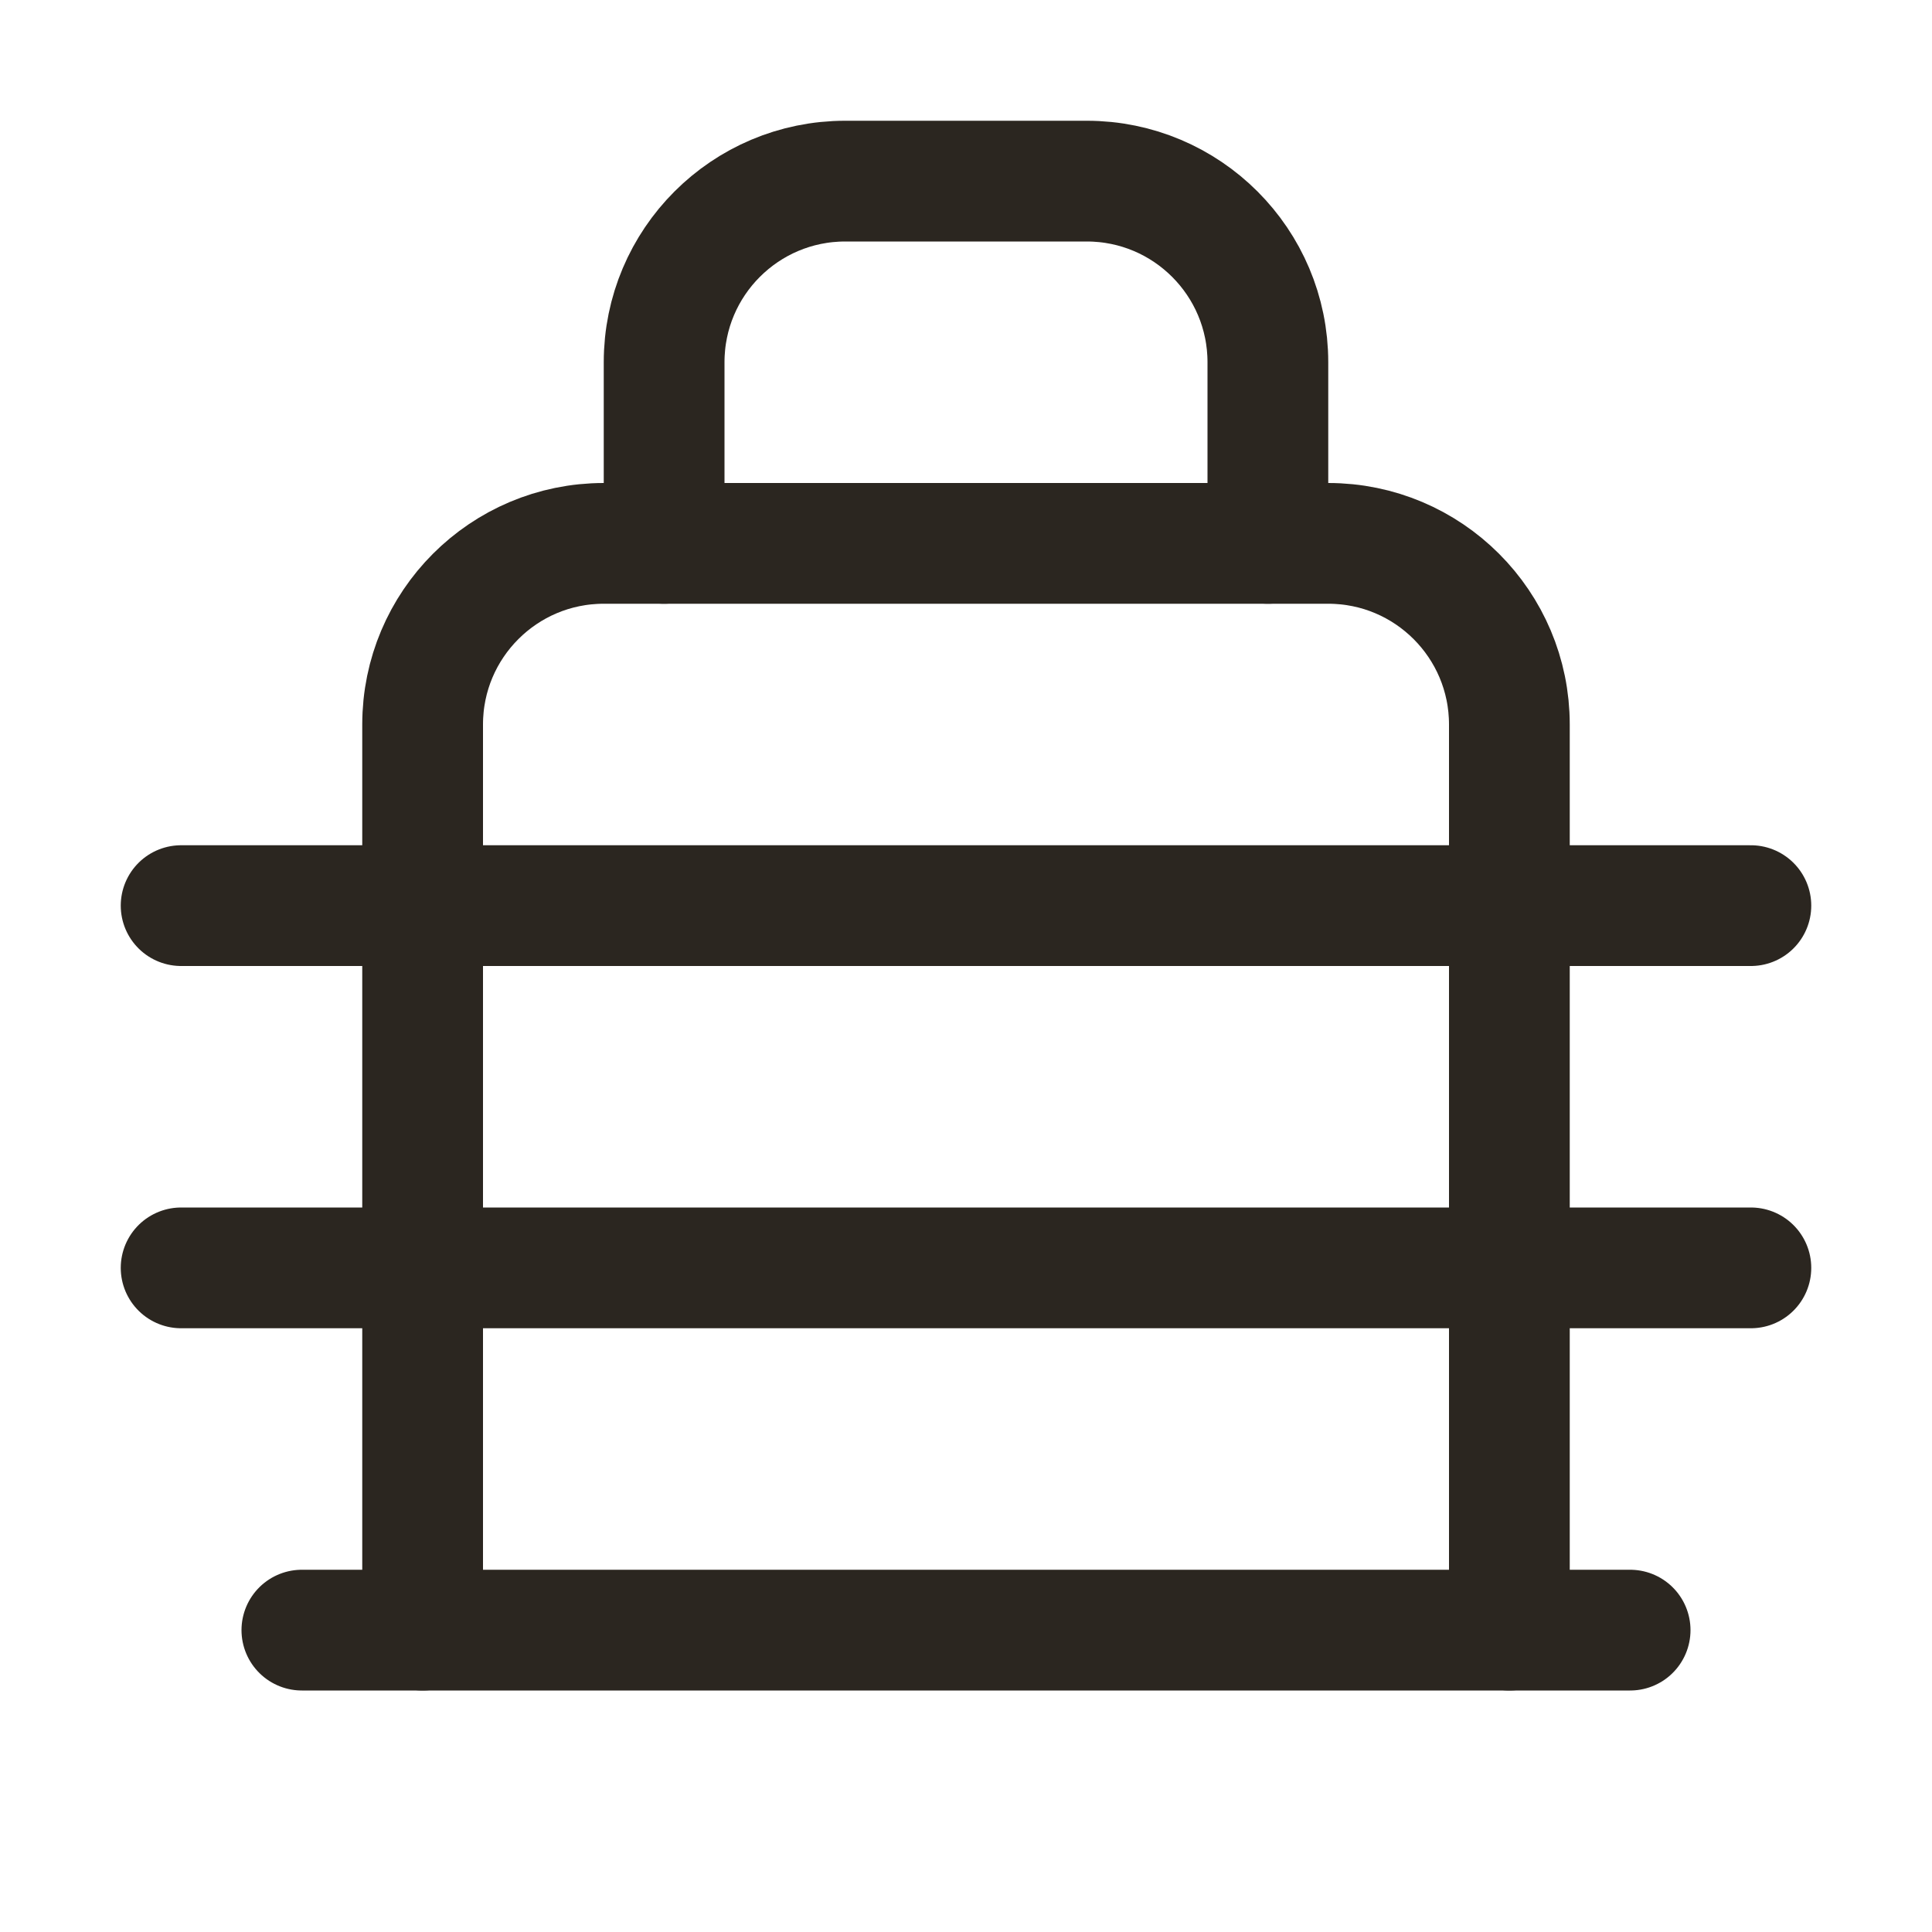
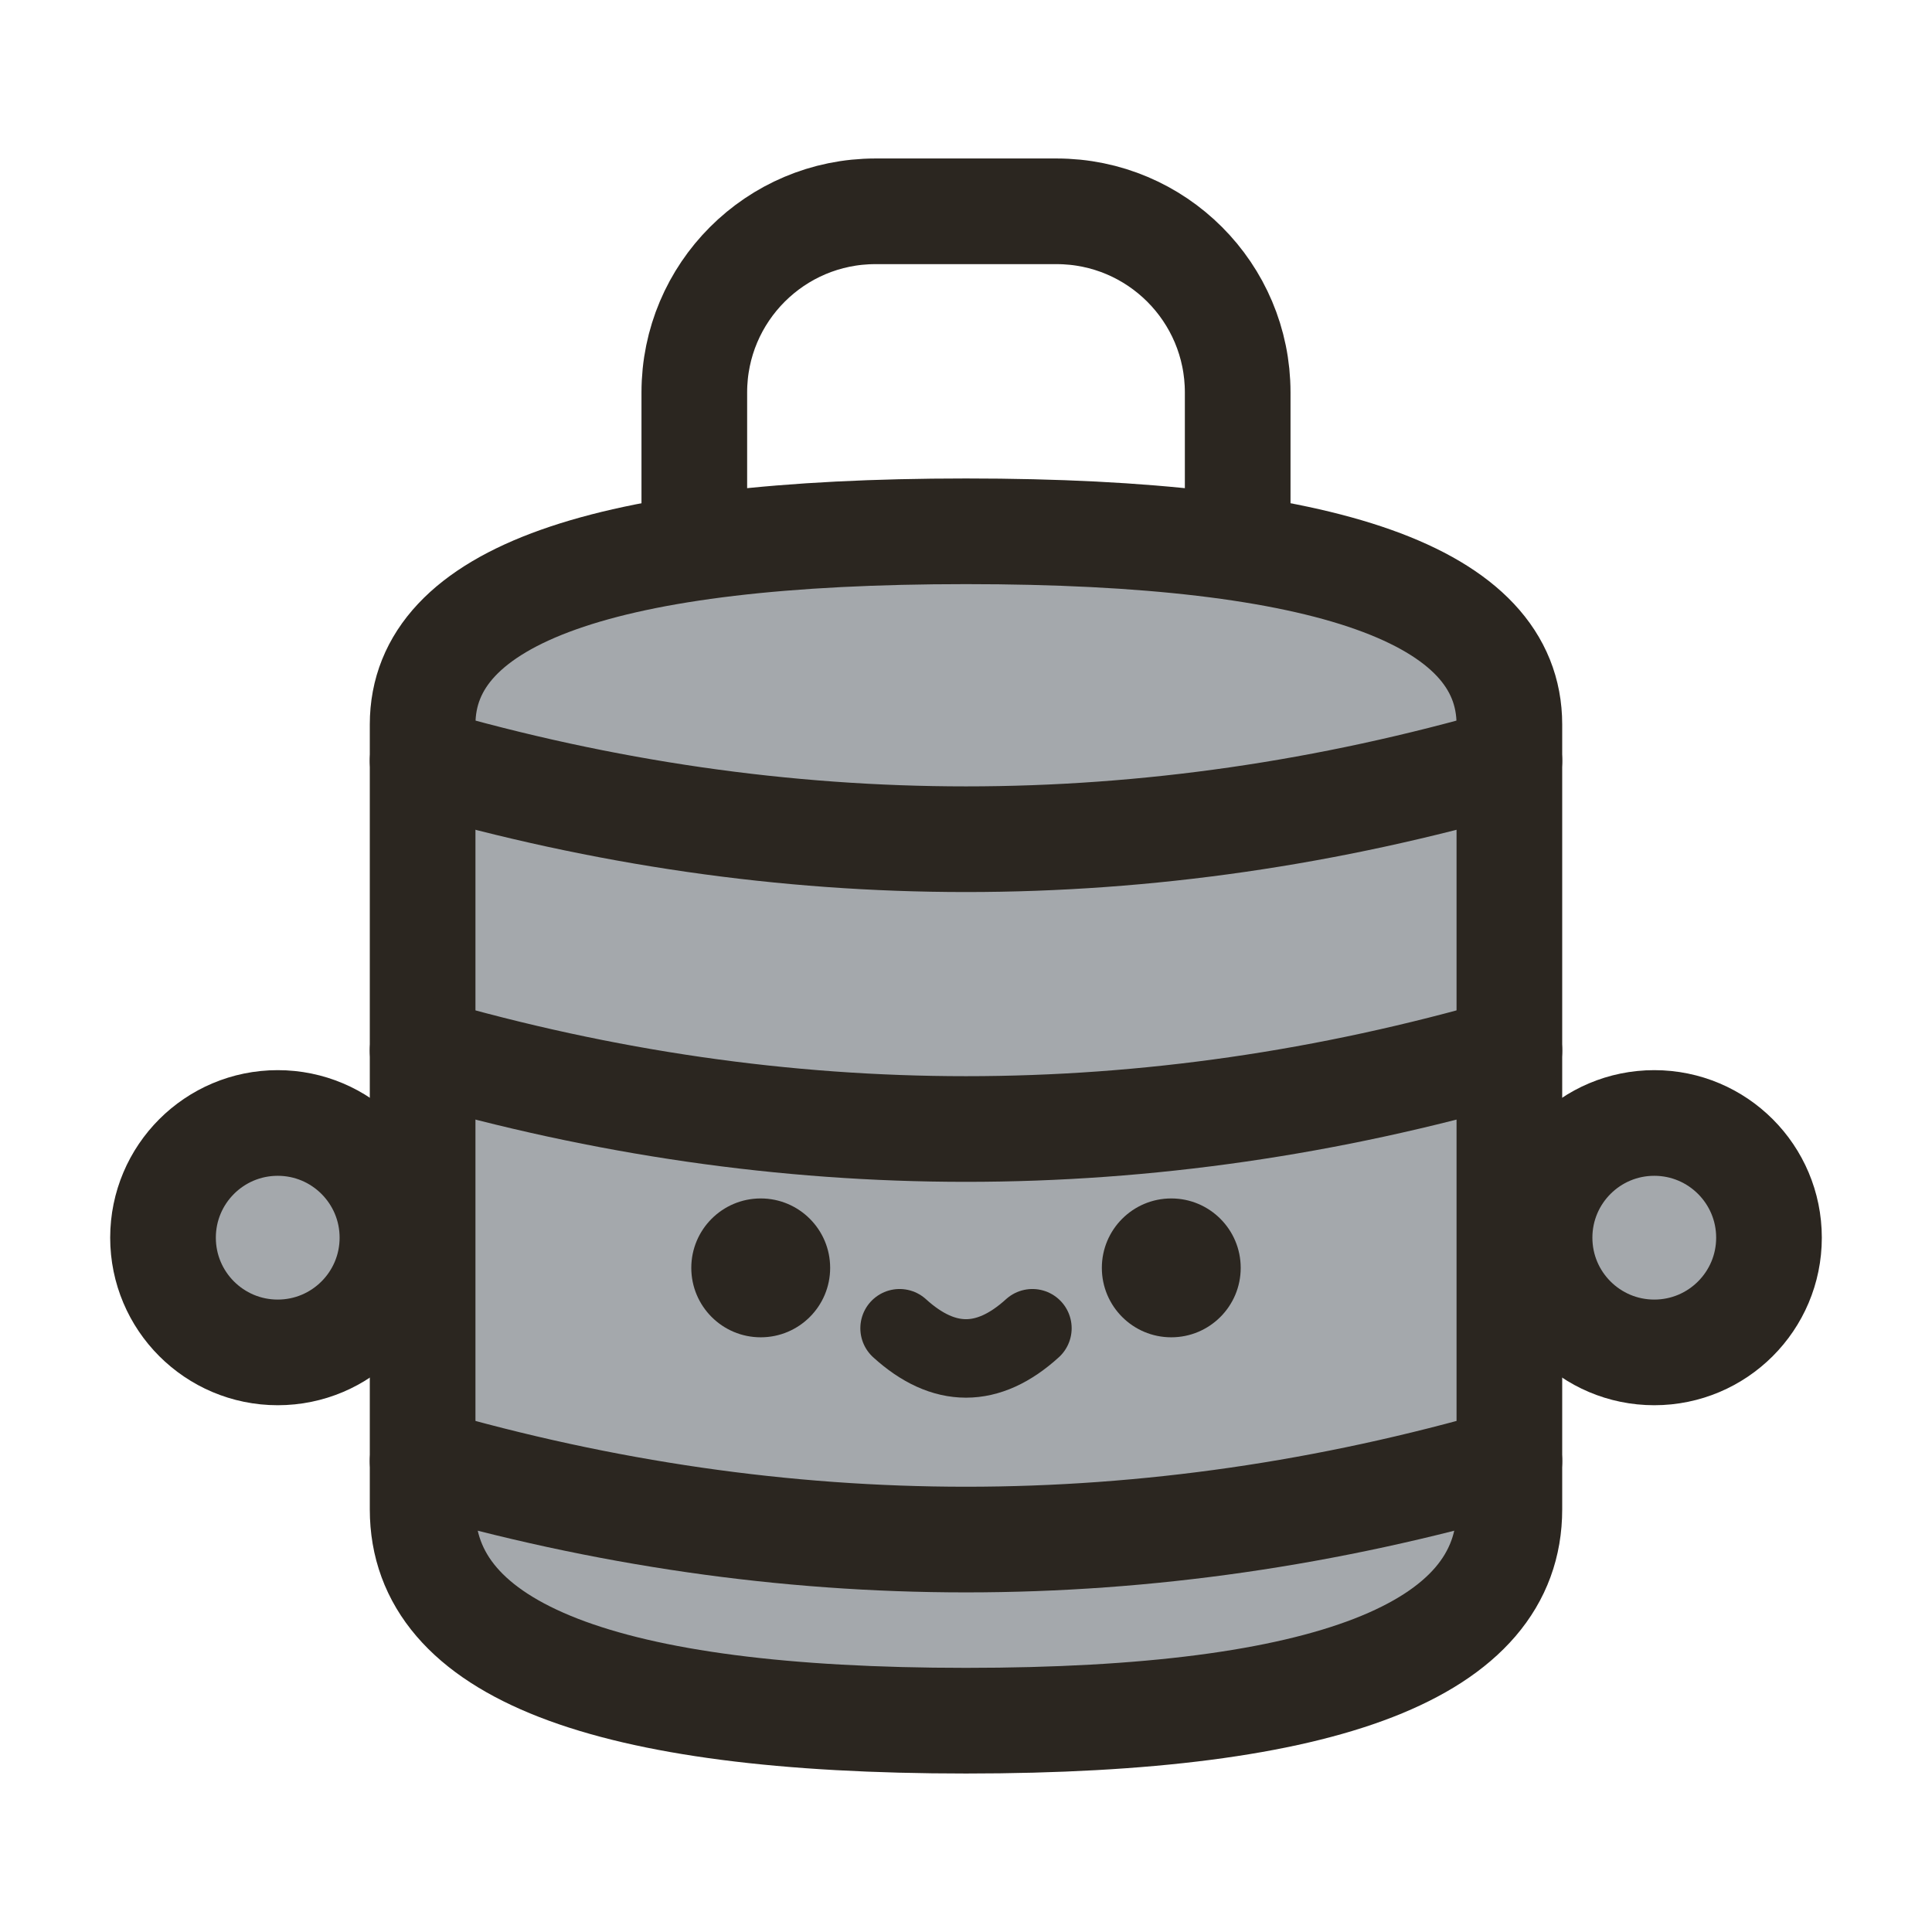
- <svg xmlns="http://www.w3.org/2000/svg" viewBox="0 0 32 32" fill="none" stroke="#2b2620" stroke-width="2" stroke-linecap="round" stroke-linejoin="round">
-   <style>@media (prefers-color-scheme: dark){svg{stroke:#ece8e0}}</style>
-   <path d="M11 9V6a3 3 0 0 1 3-3h4a3 3 0 0 1 3 3v3" />
-   <path d="M7 27V12a3 3 0 0 1 3-3h12a3 3 0 0 1 3 3v15" />
-   <path d="M3 15h26M3 21h26" />
-   <path d="M5 27h22" />
+ <svg xmlns="http://www.w3.org/2000/svg" viewBox="0 0 32 32">
+   <style>.o{stroke:#2b2620}.f{fill:#a4a8ac}.e{fill:#2b2620}@media (prefers-color-scheme: dark){.o{stroke:#ece8e0}.f{fill:#7c8085}.e{fill:#ece8e0}}</style>
+   <g class="o" fill="none" stroke-width="1.75" stroke-linecap="round" stroke-linejoin="round">
+     <path d="M11.5 9V6.5a3 3 0 0 1 3-3h3a3 3 0 0 1 3 3V9" />
+     <circle class="f" cx="4.6" cy="20.5" r="1.9" />
+     <circle class="f" cx="27.4" cy="20.5" r="1.9" />
+     <path class="f" d="M7 12q0-3.2 9-3.2t9 3.2v13q0 3.5-9 3.5t-9-3.5z" />
+     <path d="M7 12.6q9 2.6 18 0M7 17.4q9 2.6 18 0M7 24.2q9 2.6 18 0" />
+     <path d="M14.9 22q1.1 1 2.2 0" stroke-width="1.3" />
+   </g>
+   <circle class="e" cx="12.6" cy="21" r="1.15" />
+   <circle class="e" cx="19.4" cy="21" r="1.15" />
</svg>
